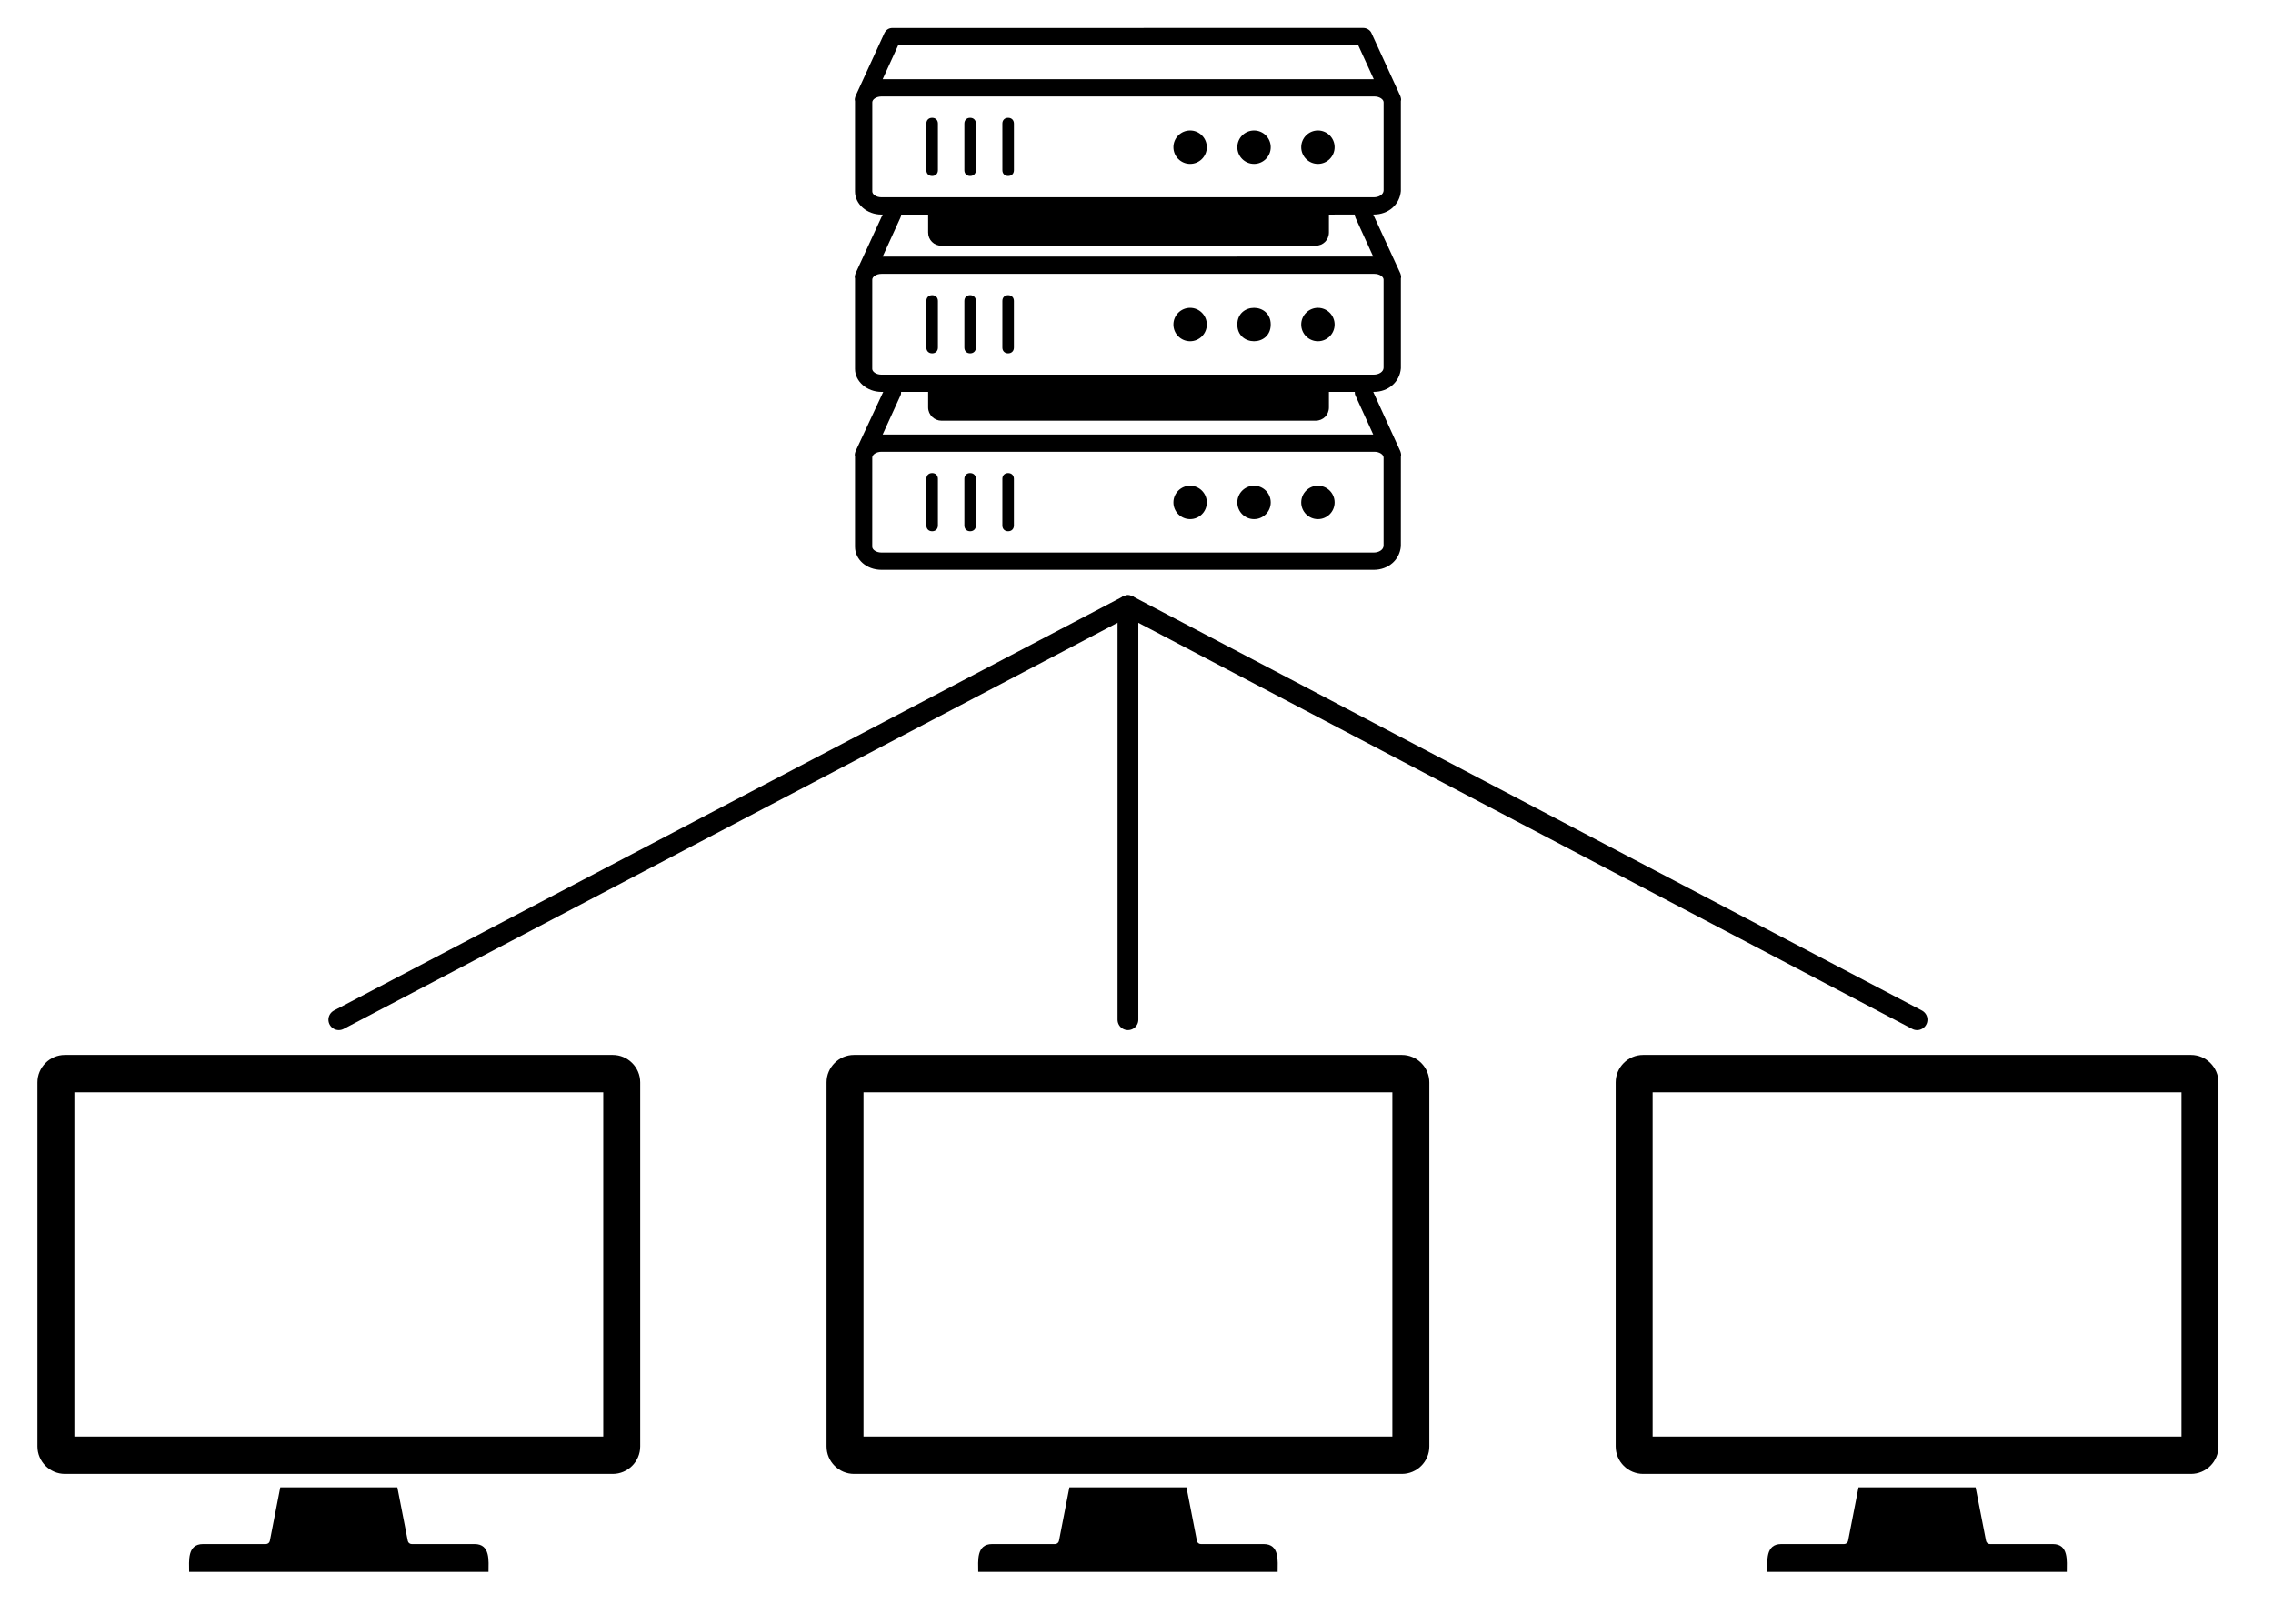
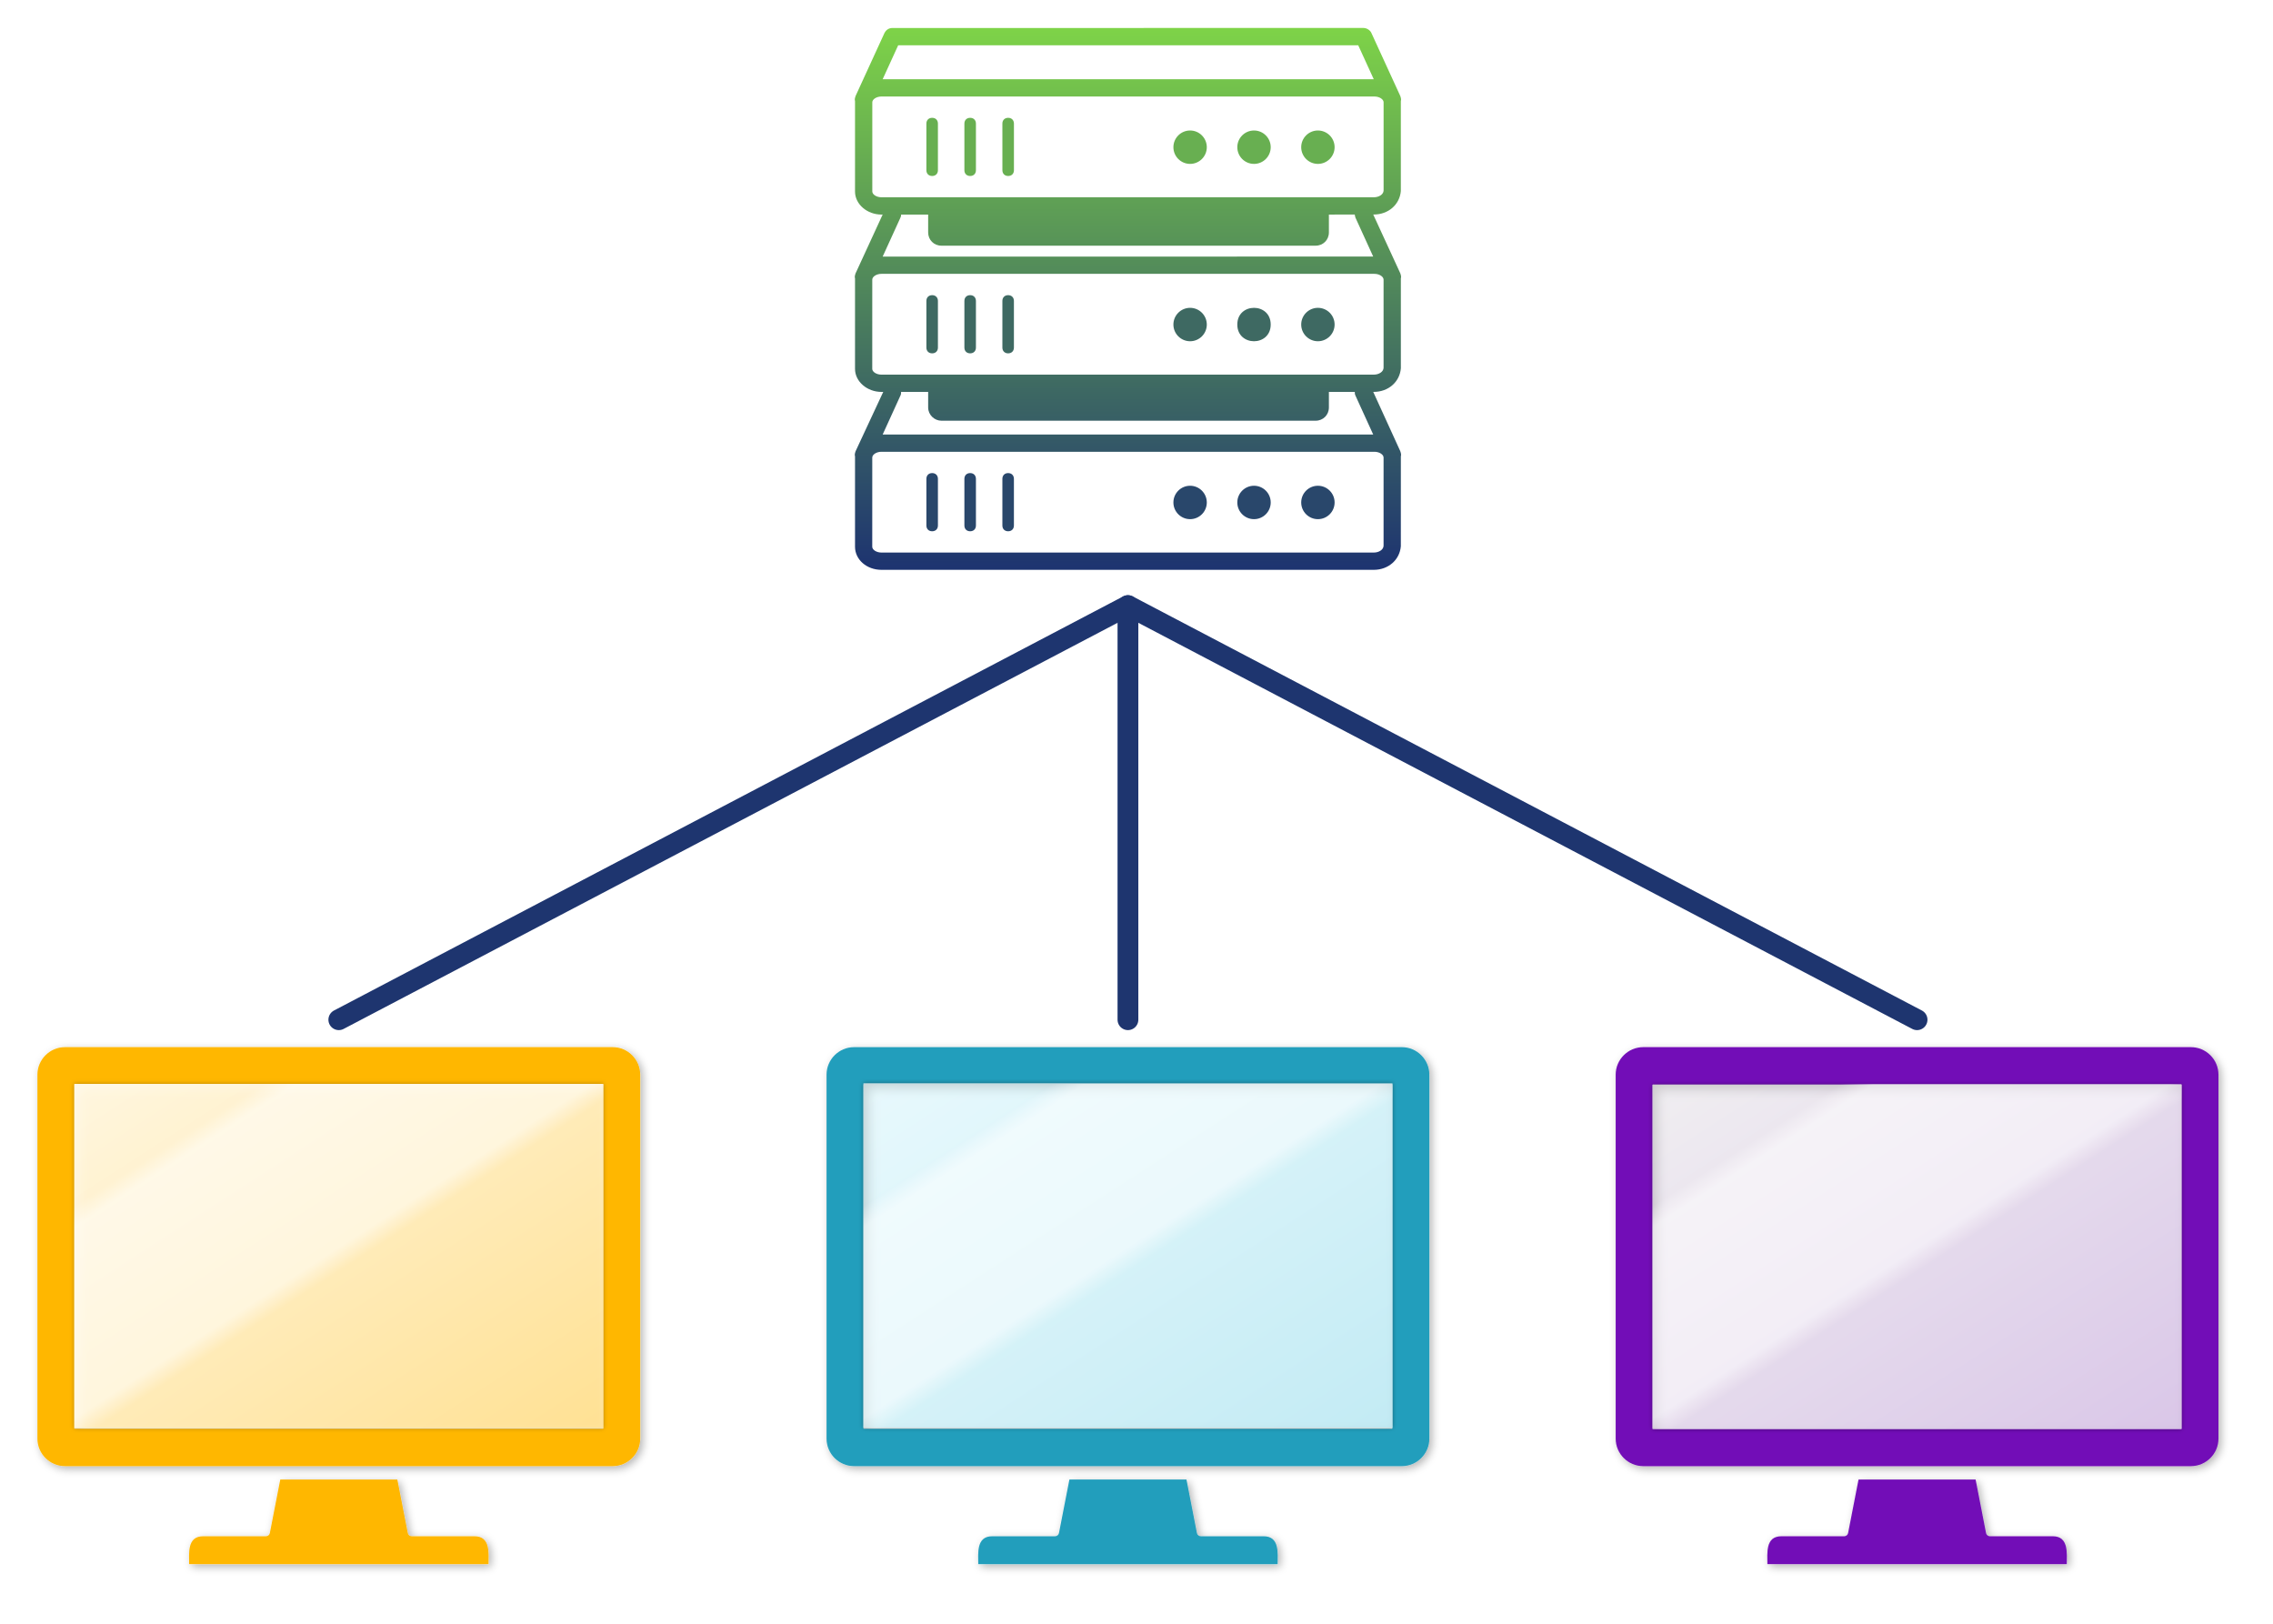
- <svg xmlns="http://www.w3.org/2000/svg" id="eJQ1H5pfgMT1" viewBox="0 0 875 625" shape-rendering="geometricPrecision" text-rendering="geometricPrecision">
+ <svg xmlns="http://www.w3.org/2000/svg" id="ejVdqUIXQua1" viewBox="0 0 875 625" shape-rendering="geometricPrecision" text-rendering="geometricPrecision">
+   <defs>
+     <linearGradient id="ejVdqUIXQua4-fill" x1="0.5" y1="0" x2="0.5" y2="1" spreadMethod="pad" gradientUnits="objectBoundingBox" gradientTransform="translate(0 0)">
+       <stop id="ejVdqUIXQua4-fill-0" offset="0%" stop-color="#7ed348" />
+       <stop id="ejVdqUIXQua4-fill-1" offset="100%" stop-color="#1d3370" />
+     </linearGradient>
+     <filter id="ejVdqUIXQua26-filter" x="-150%" width="400%" y="-150%" height="400%">
+       <feGaussianBlur id="ejVdqUIXQua26-filter-drop-shadow-0-blur" in="SourceAlpha" stdDeviation="8,8" />
+       <feOffset id="ejVdqUIXQua26-filter-drop-shadow-0-offset" dx="5" dy="5" result="tmp" />
+       <feFlood id="ejVdqUIXQua26-filter-drop-shadow-0-flood" flood-color="rgba(0,0,0,0.3)" />
+       <feComposite id="ejVdqUIXQua26-filter-drop-shadow-0-composite" operator="in" in2="tmp" />
+       <feMerge id="ejVdqUIXQua26-filter-drop-shadow-0-merge" result="result">
+         <feMergeNode id="ejVdqUIXQua26-filter-drop-shadow-0-merge-node-1" />
+         <feMergeNode id="ejVdqUIXQua26-filter-drop-shadow-0-merge-node-2" in="SourceGraphic" />
+       </feMerge>
+     </filter>
+     <filter id="ejVdqUIXQua27-filter" x="-150%" width="400%" y="-150%" height="400%">
+       <feGaussianBlur id="ejVdqUIXQua27-filter-inner-shadow-0-blur" in="SourceAlpha" stdDeviation="2,2" />
+       <feOffset id="ejVdqUIXQua27-filter-inner-shadow-0-offset" dx="2" dy="2" result="tmp" />
+       <feComposite id="ejVdqUIXQua27-filter-inner-shadow-0-composite" operator="arithmetic" k2="-1" k3="1" in2="SourceGraphic" />
+       <feColorMatrix id="ejVdqUIXQua27-filter-inner-shadow-0-color-matrix" type="matrix" values="0 0 0 0 1 0 0 0 0 1 0 0 0 0 1 0 0 0 0.24 0" />
+       <feMerge id="ejVdqUIXQua27-filter-inner-shadow-0-merge" result="result">
+         <feMergeNode id="ejVdqUIXQua27-filter-inner-shadow-0-merge-node-1" in="SourceGraphic" />
+         <feMergeNode id="ejVdqUIXQua27-filter-inner-shadow-0-merge-node-2" />
+       </feMerge>
+       <feGaussianBlur id="ejVdqUIXQua27-filter-drop-shadow-0-blur" in="result" stdDeviation="1,1" />
+       <feOffset id="ejVdqUIXQua27-filter-drop-shadow-0-offset" dx="0" dy="0" result="tmp" />
+       <feFlood id="ejVdqUIXQua27-filter-drop-shadow-0-flood" flood-color="rgba(0,0,0,0.3)" />
+       <feComposite id="ejVdqUIXQua27-filter-drop-shadow-0-composite" operator="in" in2="tmp" />
+       <feMerge id="ejVdqUIXQua27-filter-drop-shadow-0-merge" result="result">
+         <feMergeNode id="ejVdqUIXQua27-filter-drop-shadow-0-merge-node-1" />
+         <feMergeNode id="ejVdqUIXQua27-filter-drop-shadow-0-merge-node-2" in="result" />
+       </feMerge>
+     </filter>
+     <linearGradient id="ejVdqUIXQua27-fill" x1="0" y1="0" x2="0.989" y2="1" spreadMethod="pad" gradientUnits="objectBoundingBox" gradientTransform="translate(0 0)">
+       <stop id="ejVdqUIXQua27-fill-0" offset="0%" stop-color="#fff6df" />
+       <stop id="ejVdqUIXQua27-fill-1" offset="100%" stop-color="#ffe194" />
+     </linearGradient>
+     <linearGradient id="ejVdqUIXQua28-fill" x1="0" y1="0" x2="0.989" y2="1" spreadMethod="pad" gradientUnits="objectBoundingBox" gradientTransform="translate(0 0)">
+       <stop id="ejVdqUIXQua28-fill-0" offset="17.826%" stop-color="rgba(255,255,255,0)" />
+       <stop id="ejVdqUIXQua28-fill-1" offset="20.901%" stop-color="#fff" />
+       <stop id="ejVdqUIXQua28-fill-2" offset="49.038%" stop-color="#fff" />
+       <stop id="ejVdqUIXQua28-fill-3" offset="52.472%" stop-color="rgba(255,255,255,0)" />
+     </linearGradient>
+     <filter id="ejVdqUIXQua30-filter" x="-150%" width="400%" y="-150%" height="400%">
+       <feGaussianBlur id="ejVdqUIXQua30-filter-drop-shadow-0-blur" in="SourceAlpha" stdDeviation="8,8" />
+       <feOffset id="ejVdqUIXQua30-filter-drop-shadow-0-offset" dx="5" dy="5" result="tmp" />
+       <feFlood id="ejVdqUIXQua30-filter-drop-shadow-0-flood" flood-color="rgba(0,0,0,0.3)" />
+       <feComposite id="ejVdqUIXQua30-filter-drop-shadow-0-composite" operator="in" in2="tmp" />
+       <feMerge id="ejVdqUIXQua30-filter-drop-shadow-0-merge" result="result">
+         <feMergeNode id="ejVdqUIXQua30-filter-drop-shadow-0-merge-node-1" />
+         <feMergeNode id="ejVdqUIXQua30-filter-drop-shadow-0-merge-node-2" in="SourceGraphic" />
+       </feMerge>
+     </filter>
+     <filter id="ejVdqUIXQua31-filter" x="-150%" width="400%" y="-150%" height="400%">
+       <feGaussianBlur id="ejVdqUIXQua31-filter-inner-shadow-0-blur" in="SourceAlpha" stdDeviation="2,2" />
+       <feOffset id="ejVdqUIXQua31-filter-inner-shadow-0-offset" dx="2" dy="2" result="tmp" />
+       <feComposite id="ejVdqUIXQua31-filter-inner-shadow-0-composite" operator="arithmetic" k2="-1" k3="1" in2="SourceGraphic" />
+       <feColorMatrix id="ejVdqUIXQua31-filter-inner-shadow-0-color-matrix" type="matrix" values="0 0 0 0 0 0 0 0 0 0 0 0 0 0 0 0 0 0 0.3 0" />
+       <feMerge id="ejVdqUIXQua31-filter-inner-shadow-0-merge" result="result">
+         <feMergeNode id="ejVdqUIXQua31-filter-inner-shadow-0-merge-node-1" in="SourceGraphic" />
+         <feMergeNode id="ejVdqUIXQua31-filter-inner-shadow-0-merge-node-2" />
+       </feMerge>
+       <feGaussianBlur id="ejVdqUIXQua31-filter-drop-shadow-0-blur" in="result" stdDeviation="1,1" />
+       <feOffset id="ejVdqUIXQua31-filter-drop-shadow-0-offset" dx="0" dy="0" result="tmp" />
+       <feFlood id="ejVdqUIXQua31-filter-drop-shadow-0-flood" flood-color="rgba(0,0,0,0.4)" />
+       <feComposite id="ejVdqUIXQua31-filter-drop-shadow-0-composite" operator="in" in2="tmp" />
+       <feMerge id="ejVdqUIXQua31-filter-drop-shadow-0-merge" result="result">
+         <feMergeNode id="ejVdqUIXQua31-filter-drop-shadow-0-merge-node-1" />
+         <feMergeNode id="ejVdqUIXQua31-filter-drop-shadow-0-merge-node-2" in="result" />
+       </feMerge>
+     </filter>
+     <linearGradient id="ejVdqUIXQua31-fill" x1="0" y1="0" x2="0.989" y2="1" spreadMethod="pad" gradientUnits="objectBoundingBox" gradientTransform="translate(0 0)">
+       <stop id="ejVdqUIXQua31-fill-0" offset="0%" stop-color="#e8f9fd" />
+       <stop id="ejVdqUIXQua31-fill-1" offset="100%" stop-color="#c3ebf4" />
+     </linearGradient>
+     <linearGradient id="ejVdqUIXQua32-fill" x1="0" y1="0" x2="0.989" y2="1" spreadMethod="pad" gradientUnits="objectBoundingBox" gradientTransform="translate(0 0)">
+       <stop id="ejVdqUIXQua32-fill-0" offset="17.826%" stop-color="rgba(255,255,255,0)" />
+       <stop id="ejVdqUIXQua32-fill-1" offset="20.901%" stop-color="#fff" />
+       <stop id="ejVdqUIXQua32-fill-2" offset="49.038%" stop-color="#fff" />
+       <stop id="ejVdqUIXQua32-fill-3" offset="52.472%" stop-color="rgba(255,255,255,0)" />
+     </linearGradient>
+     <filter id="ejVdqUIXQua34-filter" x="-150%" width="400%" y="-150%" height="400%">
+       <feGaussianBlur id="ejVdqUIXQua34-filter-drop-shadow-0-blur" in="SourceAlpha" stdDeviation="8,8" />
+       <feOffset id="ejVdqUIXQua34-filter-drop-shadow-0-offset" dx="5" dy="5" result="tmp" />
+       <feFlood id="ejVdqUIXQua34-filter-drop-shadow-0-flood" flood-color="rgba(0,0,0,0.3)" />
+       <feComposite id="ejVdqUIXQua34-filter-drop-shadow-0-composite" operator="in" in2="tmp" />
+       <feMerge id="ejVdqUIXQua34-filter-drop-shadow-0-merge" result="result">
+         <feMergeNode id="ejVdqUIXQua34-filter-drop-shadow-0-merge-node-1" />
+         <feMergeNode id="ejVdqUIXQua34-filter-drop-shadow-0-merge-node-2" in="SourceGraphic" />
+       </feMerge>
+     </filter>
+     <filter id="ejVdqUIXQua35-filter" x="-150%" width="400%" y="-150%" height="400%">
+       <feGaussianBlur id="ejVdqUIXQua35-filter-inner-shadow-0-blur" in="SourceAlpha" stdDeviation="2,2" />
+       <feOffset id="ejVdqUIXQua35-filter-inner-shadow-0-offset" dx="2" dy="2" result="tmp" />
+       <feComposite id="ejVdqUIXQua35-filter-inner-shadow-0-composite" operator="arithmetic" k2="-1" k3="1" in2="SourceGraphic" />
+       <feColorMatrix id="ejVdqUIXQua35-filter-inner-shadow-0-color-matrix" type="matrix" values="0 0 0 0 0 0 0 0 0 0 0 0 0 0 0 0 0 0 0.3 0" />
+       <feMerge id="ejVdqUIXQua35-filter-inner-shadow-0-merge" result="result">
+         <feMergeNode id="ejVdqUIXQua35-filter-inner-shadow-0-merge-node-1" in="SourceGraphic" />
+         <feMergeNode id="ejVdqUIXQua35-filter-inner-shadow-0-merge-node-2" />
+       </feMerge>
+       <feGaussianBlur id="ejVdqUIXQua35-filter-drop-shadow-0-blur" in="result" stdDeviation="1,1" />
+       <feOffset id="ejVdqUIXQua35-filter-drop-shadow-0-offset" dx="0" dy="0" result="tmp" />
+       <feFlood id="ejVdqUIXQua35-filter-drop-shadow-0-flood" flood-color="rgba(0,0,0,0.4)" />
+       <feComposite id="ejVdqUIXQua35-filter-drop-shadow-0-composite" operator="in" in2="tmp" />
+       <feMerge id="ejVdqUIXQua35-filter-drop-shadow-0-merge" result="result">
+         <feMergeNode id="ejVdqUIXQua35-filter-drop-shadow-0-merge-node-1" />
+         <feMergeNode id="ejVdqUIXQua35-filter-drop-shadow-0-merge-node-2" in="result" />
+       </feMerge>
+     </filter>
+     <linearGradient id="ejVdqUIXQua35-fill" x1="0" y1="0" x2="0.989" y2="1" spreadMethod="pad" gradientUnits="objectBoundingBox" gradientTransform="translate(0 0)">
+       <stop id="ejVdqUIXQua35-fill-0" offset="0%" stop-color="#f0eef1" />
+       <stop id="ejVdqUIXQua35-fill-1" offset="100%" stop-color="#dac7e8" />
+     </linearGradient>
+     <linearGradient id="ejVdqUIXQua36-fill" x1="0" y1="0" x2="0.989" y2="1" spreadMethod="pad" gradientUnits="objectBoundingBox" gradientTransform="translate(0 0)">
+       <stop id="ejVdqUIXQua36-fill-0" offset="17.826%" stop-color="rgba(255,255,255,0)" />
+       <stop id="ejVdqUIXQua36-fill-1" offset="20.901%" stop-color="#fff" />
+       <stop id="ejVdqUIXQua36-fill-2" offset="49.038%" stop-color="#fff" />
+       <stop id="ejVdqUIXQua36-fill-3" offset="52.472%" stop-color="rgba(255,255,255,0)" />
+     </linearGradient>
+   </defs>
  <g transform="translate(-100.4253-209.2919)">
    <g transform="matrix(.182854 0 0 0.182854 424.6853 214.9664)">
-       <path d="M1001.2,991.5c-19.406,0-35.156,15.75-35.156,35.156s15.75,35.156,35.156,35.156s35.156-15.75,35.156-35.156-15.75-35.156-35.156-35.156Z" />
-       <path d="M866.68,991.5c-19.406,0-35.156,15.75-35.156,35.156s15.75,35.156,35.156,35.156s35.156-15.75,35.156-35.156-15.75-35.156-35.156-35.156Z" />
-       <path d="M732.14,991.5c-19.406,0-35.156,15.75-35.156,35.156s15.75,35.156,35.156,35.156s35.156-15.75,35.156-35.156c-.047-19.406-15.797-35.156-35.156-35.156Z" />
-       <path d="M189.1,964.82c-7.266,0-12.141,4.828-12.141,12.141v98.203c0,7.266,4.828,12.141,12.141,12.141c7.266,0,12.141-4.828,12.141-12.141v-98.203c0-7.266-4.875-12.141-12.141-12.141Z" />
-       <path d="M269.11,964.82c-7.266,0-12.141,4.828-12.141,12.141v98.203c0,7.266,4.828,12.141,12.141,12.141c7.266,0,12.141-4.828,12.141-12.141v-98.203c-.047-7.266-4.875-12.141-12.141-12.141Z" />
-       <path d="M349.08,964.82c-7.266,0-12.141,4.828-12.141,12.141v98.203c0,7.266,4.828,12.141,12.141,12.141c7.266,0,12.141-4.828,12.141-12.141v-98.203c0-7.266-4.875-12.141-12.141-12.141Z" />
-       <path d="M1001.2,616.97c-19.406,0-35.156,15.75-35.156,35.156s15.75,35.156,35.156,35.156s35.156-15.75,35.156-35.156-15.75-35.156-35.156-35.156Z" />
-       <path d="M901.82,652.13c0,46.875-70.312,46.875-70.312,0s70.312-46.875,70.312,0" />
-       <path d="M732.14,616.97c-19.406,0-35.156,15.75-35.156,35.156s15.75,35.156,35.156,35.156s35.156-15.75,35.156-35.156c-.047-19.406-15.797-35.156-35.156-35.156Z" />
-       <path d="M189.1,590.29c-7.266,0-12.141,4.828-12.141,12.141v98.203c0,7.266,4.828,12.141,12.141,12.141c7.266,0,12.141-4.828,12.141-12.141v-98.203c0-7.266-4.875-12.141-12.141-12.141Z" />
-       <path d="M269.11,590.29c-7.266,0-12.141,4.828-12.141,12.141v98.203c0,7.266,4.828,12.141,12.141,12.141c7.266,0,12.141-4.828,12.141-12.141v-98.203c-.047-7.266-4.875-12.141-12.141-12.141Z" />
-       <path d="M349.08,590.29c-7.266,0-12.141,4.828-12.141,12.141v98.203c0,7.266,4.828,12.141,12.141,12.141c7.266,0,12.141-4.828,12.141-12.141v-98.203c0-7.266-4.875-12.141-12.141-12.141Z" />
-       <path d="M1175.8,370.92v-189.1c1.219-3.656,0-7.266-1.219-10.922l-60.609-132.14c-2.438-6.047-9.703-10.922-16.969-10.922l-991.5.047c-7.266,0-13.312,3.656-16.969,10.922l-60.609,132.14c-1.219,3.656-2.438,7.266-1.219,10.922v190.31c0,26.672,25.453,48.469,55.734,48.469l2.438-.047-56.953,123.66c-1.219,3.656-2.438,7.266-1.219,10.922v190.31c0,26.672,25.453,48.469,55.734,48.469h3.656l-58.172,124.82c-1.219,3.656-2.438,7.266-1.219,10.922v190.31c0,26.672,24.234,48.469,55.734,48.469h1036.4c30.281,0,54.562-20.625,56.953-49.688l.047-186.71v-2.438c1.219-3.656,0-7.266-1.219-10.922l-56.953-124.82h1.219c30.281,0,54.562-20.625,56.953-49.688v-189.1c1.219-3.656,0-7.266-1.219-10.922l-56.953-123.66h1.219c30.281.047,54.516-20.578,56.953-49.641L1175.8,370.92ZM117.6,64.26h968.48l32.719,71.531-1033.9-.047L117.6,64.26ZM63.084,372.13v-187.87c0-6.047,8.484-12.141,19.406-12.141h1037.6c10.922,0,19.406,6.047,19.406,12.141v185.44c0,8.484-9.703,14.531-20.625,14.531h-1036.4c-10.875,0-19.359-6.047-19.359-12.094l-.028-.007Zm1055.7,759.98h-1036.4c-10.922,0-19.406-6.047-19.406-12.141l.047-187.87c0-6.047,8.484-12.141,19.406-12.141h1037.6c10.922,0,19.406,6.047,19.406,12.141v185.44c-.047,8.531-9.75,14.578-20.672,14.578l.019-.007Zm-38.766-330.89l37.594,82.406h-1032.7l37.594-82.406c1.219-2.438,1.219-4.828,1.219-7.266h56.953v32.719c0,15.75,13.312,27.891,27.891,27.891h787.87c15.75,0,27.891-12.141,27.891-27.891v-32.719l54.516-.047c0,2.438,0,4.875,1.219,7.312l-.047-0Zm38.766-43.641h-1036.4c-10.922,0-19.406-6.047-19.406-12.141l.047-187.87c0-6.047,8.484-12.141,19.406-12.141h1037.6c10.922,0,19.406,6.047,19.406,12.141v185.44c-.047,8.484-9.75,14.578-20.672,14.578l.019-.007Zm-38.766-330.94l37.594,82.406-1032.7.047l37.594-82.406c1.219-2.438,1.219-3.656,1.219-6.047h56.953v37.594c0,15.75,12.141,27.891,27.891,27.891h787.87c15.75,0,27.891-12.141,27.891-27.891v-37.594l54.516-.047c0,2.438,1.219,4.828,1.219,6.047h-.047Z" />
-       <path d="M1001.2,243.66c-19.406,0-35.156,15.75-35.156,35.156s15.75,35.156,35.156,35.156s35.156-15.75,35.156-35.156-15.75-35.156-35.156-35.156Z" />
-       <path d="M866.68,243.66c-19.406,0-35.156,15.75-35.156,35.156s15.75,35.156,35.156,35.156s35.156-15.75,35.156-35.156-15.75-35.156-35.156-35.156Z" />
-       <path d="M732.14,243.66c-19.406,0-35.156,15.75-35.156,35.156s15.75,35.156,35.156,35.156s35.156-15.75,35.156-35.156c-.047-19.406-15.797-35.156-35.156-35.156Z" />
-       <path d="M189.1,216.98c-7.266,0-12.141,4.828-12.141,12.141v98.156c0,7.266,4.828,12.141,12.141,12.141c7.266,0,12.141-4.828,12.141-12.141v-98.203c0-7.266-4.875-12.094-12.141-12.094Z" />
-       <path d="M269.11,216.98c-7.266,0-12.141,4.828-12.141,12.141v98.156c0,7.266,4.828,12.141,12.141,12.141c7.266,0,12.141-4.828,12.141-12.141v-98.203c-.047-7.266-4.875-12.094-12.141-12.094Z" />
-       <path d="M349.08,216.98c-7.266,0-12.141,4.828-12.141,12.141l.047,98.156c0,7.266,4.828,12.141,12.141,12.141c7.266,0,12.141-4.828,12.141-12.141v-98.203c-.047-7.266-4.922-12.094-12.188-12.094h0Z" />
+       <path d="M1175.8,370.92v-189.1c1.219-3.656,0-7.266-1.219-10.922l-60.609-132.14c-2.438-6.047-9.703-10.922-16.969-10.922l-991.5.047c-7.266,0-13.312,3.656-16.969,10.922l-60.609,132.14c-1.219,3.656-2.438,7.266-1.219,10.922v190.31c0,26.672,25.453,48.469,55.734,48.469l2.438-.047-56.953,123.66c-1.219,3.656-2.438,7.266-1.219,10.922v190.31c0,26.672,25.453,48.469,55.734,48.469h3.656l-58.172,124.82c-1.219,3.656-2.438,7.266-1.219,10.922v190.31c0,26.672,24.234,48.469,55.734,48.469h1036.4c30.281,0,54.562-20.625,56.953-49.688l.047-186.71v-2.438c1.219-3.656,0-7.266-1.219-10.922l-56.953-124.82h1.219c30.281,0,54.562-20.625,56.953-49.688v-189.1c1.219-3.656,0-7.266-1.219-10.922l-56.953-123.66h1.219c30.281.047,54.516-20.578,56.953-49.641L1175.8,370.92ZM117.6,64.26h968.48l32.719,71.531-1033.9-.047L117.6,64.26ZM63.084,372.13v-187.87c0-6.047,8.484-12.141,19.406-12.141h1037.6c10.922,0,19.406,6.047,19.406,12.141v185.44c0,8.484-9.703,14.531-20.625,14.531h-1036.4c-10.875,0-19.359-6.047-19.359-12.094l-.028-.007Zm1055.7,759.98h-1036.4c-10.922,0-19.406-6.047-19.406-12.141l.047-187.87c0-6.047,8.484-12.141,19.406-12.141h1037.6c10.922,0,19.406,6.047,19.406,12.141v185.44c-.047,8.531-9.75,14.578-20.672,14.578l.019-.007Zm-38.766-330.89l37.594,82.406h-1032.7l37.594-82.406c1.219-2.438,1.219-4.828,1.219-7.266h56.953v32.719c0,15.75,13.312,27.891,27.891,27.891h787.87c15.75,0,27.891-12.141,27.891-27.891v-32.719l54.516-.047c0,2.438,0,4.875,1.219,7.312l-.047-0Zm38.766-43.641h-1036.4c-10.922,0-19.406-6.047-19.406-12.141l.047-187.87c0-6.047,8.484-12.141,19.406-12.141h1037.6c10.922,0,19.406,6.047,19.406,12.141v185.44c-.047,8.484-9.75,14.578-20.672,14.578l.019-.007Zm-38.766-330.94l37.594,82.406-1032.7.047l37.594-82.406c1.219-2.438,1.219-3.656,1.219-6.047h56.953v37.594c0,15.75,12.141,27.891,27.891,27.891h787.87c15.75,0,27.891-12.141,27.891-27.891v-37.594l54.516-.047c0,2.438,1.219,4.828,1.219,6.047h-.047Z" fill="url(#ejVdqUIXQua4-fill)" />
+       <path d="M1001.2,991.5c-19.406,0-35.156,15.75-35.156,35.156s15.75,35.156,35.156,35.156s35.156-15.75,35.156-35.156-15.75-35.156-35.156-35.156Z" fill="#29476b" />
+       <path d="M866.68,991.5c-19.406,0-35.156,15.75-35.156,35.156s15.75,35.156,35.156,35.156s35.156-15.75,35.156-35.156-15.75-35.156-35.156-35.156Z" fill="#29476b" />
+       <path d="M732.14,991.5c-19.406,0-35.156,15.75-35.156,35.156s15.75,35.156,35.156,35.156s35.156-15.75,35.156-35.156c-.047-19.406-15.797-35.156-35.156-35.156Z" fill="#29476b" />
+       <path d="M189.1,964.82c-7.266,0-12.141,4.828-12.141,12.141v98.203c0,7.266,4.828,12.141,12.141,12.141c7.266,0,12.141-4.828,12.141-12.141v-98.203c0-7.266-4.875-12.141-12.141-12.141Z" fill="#29476b" />
+       <path d="M269.11,964.82c-7.266,0-12.141,4.828-12.141,12.141v98.203c0,7.266,4.828,12.141,12.141,12.141c7.266,0,12.141-4.828,12.141-12.141v-98.203c-.047-7.266-4.875-12.141-12.141-12.141Z" fill="#29476b" />
+       <path d="M349.08,964.82c-7.266,0-12.141,4.828-12.141,12.141v98.203c0,7.266,4.828,12.141,12.141,12.141c7.266,0,12.141-4.828,12.141-12.141v-98.203c0-7.266-4.875-12.141-12.141-12.141Z" fill="#29476b" />
+       <path d="M1001.2,616.97c-19.406,0-35.156,15.75-35.156,35.156s15.75,35.156,35.156,35.156s35.156-15.75,35.156-35.156-15.75-35.156-35.156-35.156Z" fill="#3e6962" />
+       <path d="M901.82,652.13c0,46.875-70.312,46.875-70.312,0s70.312-46.875,70.312,0" fill="#3e6962" />
+       <path d="M732.14,616.97c-19.406,0-35.156,15.75-35.156,35.156s15.75,35.156,35.156,35.156s35.156-15.75,35.156-35.156c-.047-19.406-15.797-35.156-35.156-35.156Z" fill="#3e6962" />
+       <path d="M189.1,590.29c-7.266,0-12.141,4.828-12.141,12.141v98.203c0,7.266,4.828,12.141,12.141,12.141c7.266,0,12.141-4.828,12.141-12.141v-98.203c0-7.266-4.875-12.141-12.141-12.141Z" fill="#3e6962" />
+       <path d="M269.11,590.29c-7.266,0-12.141,4.828-12.141,12.141v98.203c0,7.266,4.828,12.141,12.141,12.141c7.266,0,12.141-4.828,12.141-12.141v-98.203c-.047-7.266-4.875-12.141-12.141-12.141Z" fill="#3e6962" />
+       <path d="M349.08,590.29c-7.266,0-12.141,4.828-12.141,12.141v98.203c0,7.266,4.828,12.141,12.141,12.141c7.266,0,12.141-4.828,12.141-12.141v-98.203c0-7.266-4.875-12.141-12.141-12.141Z" fill="#3e6962" />
+       <path d="M1001.2,243.66c-19.406,0-35.156,15.75-35.156,35.156s15.75,35.156,35.156,35.156s35.156-15.75,35.156-35.156-15.75-35.156-35.156-35.156Z" fill="#68af51" />
+       <path d="M866.68,243.66c-19.406,0-35.156,15.75-35.156,35.156s15.75,35.156,35.156,35.156s35.156-15.75,35.156-35.156-15.75-35.156-35.156-35.156Z" fill="#68af51" />
+       <path d="M732.14,243.66c-19.406,0-35.156,15.75-35.156,35.156s15.75,35.156,35.156,35.156s35.156-15.75,35.156-35.156c-.047-19.406-15.797-35.156-35.156-35.156Z" fill="#68af51" />
+       <path d="M189.1,216.98c-7.266,0-12.141,4.828-12.141,12.141v98.156c0,7.266,4.828,12.141,12.141,12.141c7.266,0,12.141-4.828,12.141-12.141v-98.203c0-7.266-4.875-12.094-12.141-12.094Z" fill="#68af51" />
+       <path d="M269.11,216.98c-7.266,0-12.141,4.828-12.141,12.141v98.156c0,7.266,4.828,12.141,12.141,12.141c7.266,0,12.141-4.828,12.141-12.141v-98.203c-.047-7.266-4.875-12.094-12.141-12.094Z" fill="#68af51" />
+       <path d="M349.08,216.98c-7.266,0-12.141,4.828-12.141,12.141l.047,98.156c0,7.266,4.828,12.141,12.141,12.141c7.266,0,12.141-4.828,12.141-12.141v-98.203c-.047-7.266-4.922-12.094-12.188-12.094h0Z" fill="#68af51" />
    </g>
-     <path d="M346.64,1030.4h117.33c3.609,0,6.656-2.531,7.359-6.047l19.453-99.844h218.48l19.453,99.844c.703,3.562,3.75,6.047,7.359,6.047h117.33c29.953,0,25.969,31.828,25.969,51.938h-558.71c0-20.109-3.984-51.938,25.969-51.938h.007Zm764.58-912.74c28.219,0,51.281,23.109,51.281,51.281v679.26c0,28.219-23.109,51.281-51.281,51.281h-1022.4c-28.172,0-51.281-23.062-51.281-51.281v-679.26c0-28.219,23.109-51.281,51.281-51.281h1022.4Zm-17.719,69.703h-987v642.42h987v-642.42Z" transform="matrix(.206263 0 0 0.206262 714.6474 591.0775)" fill-rule="evenodd" />
-     <path d="M346.64,1030.4h117.33c3.609,0,6.656-2.531,7.359-6.047l19.453-99.844h218.48l19.453,99.844c.703,3.562,3.75,6.047,7.359,6.047h117.33c29.953,0,25.969,31.828,25.969,51.938h-558.71c0-20.109-3.984-51.938,25.969-51.938h.007Zm764.58-912.74c28.219,0,51.281,23.109,51.281,51.281v679.26c0,28.219-23.109,51.281-51.281,51.281h-1022.4c-28.172,0-51.281-23.062-51.281-51.281v-679.26c0-28.219,23.109-51.281,51.281-51.281h1022.4Zm-17.719,69.703h-987v642.42h987v-642.42Z" transform="matrix(.206263 0 0 0.206262 107.0894 591.0775)" fill-rule="evenodd" />
-     <path d="M346.64,1030.4h117.33c3.609,0,6.656-2.531,7.359-6.047l19.453-99.844h218.48l19.453,99.844c.703,3.562,3.75,6.047,7.359,6.047h117.33c29.953,0,25.969,31.828,25.969,51.938h-558.71c0-20.109-3.984-51.938,25.969-51.938h.007Zm764.58-912.74c28.219,0,51.281,23.109,51.281,51.281v679.26c0,28.219-23.109,51.281-51.281,51.281h-1022.4c-28.172,0-51.281-23.062-51.281-51.281v-679.26c0-28.219,23.109-51.281,51.281-51.281h1022.4Zm-17.719,69.703h-987v642.42h987v-642.42Z" transform="matrix(.206263 0 0 0.206262 410.8684 591.0775)" fill-rule="evenodd" />
-     <path d="M230.851,601.795L534.63,442.401l303.779,159.395" fill="none" stroke="#000" stroke-width="8" stroke-linecap="round" stroke-linejoin="round" />
-     <path d="M534.63,601.795q-0,0,0-159.395" fill="none" stroke="#000" stroke-width="8" stroke-linecap="round" />
+     <path d="M230.851,601.795L534.63,442.401l303.779,159.395" fill="none" stroke="#1e356f" stroke-width="8" stroke-linecap="round" stroke-linejoin="round" />
+     <path d="M534.63,601.795q-0,0,0-159.395" fill="none" stroke="#1e356f" stroke-width="8" stroke-linecap="round" />
+   </g>
+   <g transform="translate(-100.4253-212.2783)">
+     <path d="M346.64,1030.4h117.33c3.609,0,6.656-2.531,7.359-6.047l19.453-99.844h218.48l19.453,99.844c.703,3.562,3.75,6.047,7.359,6.047h117.33c29.953,0,25.969,31.828,25.969,51.938h-558.71c0-20.109-3.984-51.938,25.969-51.938h.007Zm764.58-912.74c28.219,0,51.281,23.109,51.281,51.281v679.26c0,28.219-23.109,51.281-51.281,51.281h-1022.4c-28.172,0-51.281-23.062-51.281-51.281v-679.26c0-28.219,23.109-51.281,51.281-51.281h1022.4Zm-17.719,69.703h-987v642.42h987v-642.42Z" transform="matrix(.206263 0 0 0.206262 107.0894 591.0775)" filter="url(#ejVdqUIXQua26-filter)" fill="#ffb703" fill-rule="evenodd" />
+     <path d="M28.631,420.432l203.582 0v132.507h-203.582v-132.507Z" transform="translate(100.4272 209.0595)" filter="url(#ejVdqUIXQua27-filter)" fill="url(#ejVdqUIXQua27-fill)" stroke-width="4" />
+     <path d="M28.631,420.432l203.582 0v132.507h-203.582v-132.507Z" transform="translate(100.4272 209.0595)" opacity="0.5" fill="url(#ejVdqUIXQua28-fill)" stroke-width="4" />
+   </g>
+   <g transform="translate(-100.4253-212.2783)">
+     <path d="M346.64,1030.4h117.33c3.609,0,6.656-2.531,7.359-6.047l19.453-99.844h218.48l19.453,99.844c.703,3.562,3.75,6.047,7.359,6.047h117.33c29.953,0,25.969,31.828,25.969,51.938h-558.71c0-20.109-3.984-51.938,25.969-51.938h.007Zm764.58-912.74c28.219,0,51.281,23.109,51.281,51.281v679.26c0,28.219-23.109,51.281-51.281,51.281h-1022.4c-28.172,0-51.281-23.062-51.281-51.281v-679.26c0-28.219,23.109-51.281,51.281-51.281h1022.4Zm-17.719,69.703h-987v642.42h987v-642.42Z" transform="matrix(.206263 0 0 0.206262 410.8684 591.0775)" filter="url(#ejVdqUIXQua30-filter)" fill="#219ebc" fill-rule="evenodd" />
+     <path d="M28.631,420.432l203.582 0v132.507h-203.582v-132.507Z" transform="translate(404.2101 208.8603)" filter="url(#ejVdqUIXQua31-filter)" fill="url(#ejVdqUIXQua31-fill)" stroke-width="4" />
+     <path d="M28.631,420.432l203.582 0v132.507h-203.582v-132.507Z" transform="translate(404.2082 209.0595)" opacity="0.5" fill="url(#ejVdqUIXQua32-fill)" stroke-width="4" />
+   </g>
+   <g transform="translate(-100.4252-212.2783)">
+     <path d="M346.64,1030.4h117.33c3.609,0,6.656-2.531,7.359-6.047l19.453-99.844h218.48l19.453,99.844c.703,3.562,3.75,6.047,7.359,6.047h117.33c29.953,0,25.969,31.828,25.969,51.938h-558.71c0-20.109-3.984-51.938,25.969-51.938h.007Zm764.58-912.74c28.219,0,51.281,23.109,51.281,51.281v679.26c0,28.219-23.109,51.281-51.281,51.281h-1022.4c-28.172,0-51.281-23.062-51.281-51.281v-679.26c0-28.219,23.109-51.281,51.281-51.281h1022.4Zm-17.719,69.703h-987v642.42h987v-642.42Z" transform="matrix(.206263 0 0 0.206262 714.6474 591.0775)" filter="url(#ejVdqUIXQua34-filter)" fill="#7209b7" fill-rule="evenodd" />
+     <path d="M28.631,420.432l203.582 0v132.507h-203.582v-132.507Z" transform="translate(707.9872 209.3922)" filter="url(#ejVdqUIXQua35-filter)" fill="url(#ejVdqUIXQua35-fill)" stroke-width="4" />
+     <path d="M28.631,420.432l203.582 0v132.507h-203.582v-132.507Z" transform="translate(707.9872 209.0595)" opacity="0.5" fill="url(#ejVdqUIXQua36-fill)" stroke-width="4" />
  </g>
</svg>
